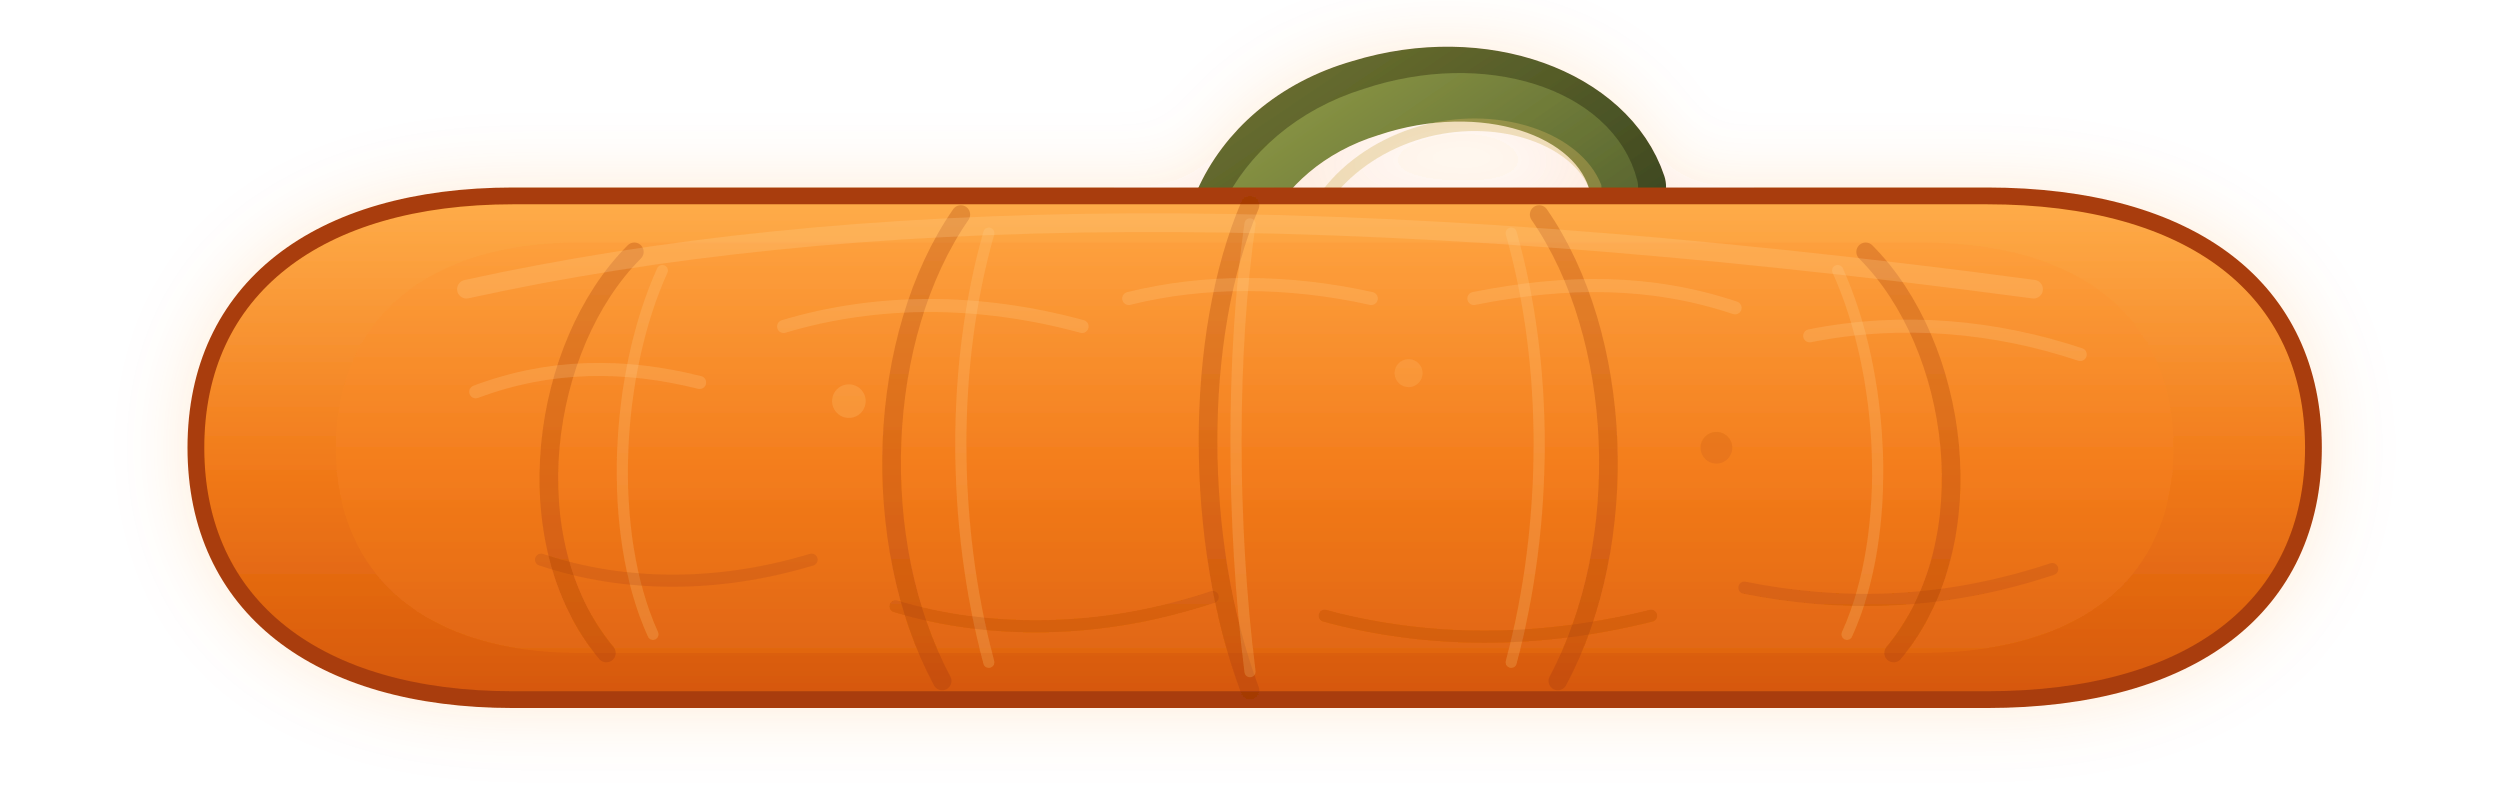
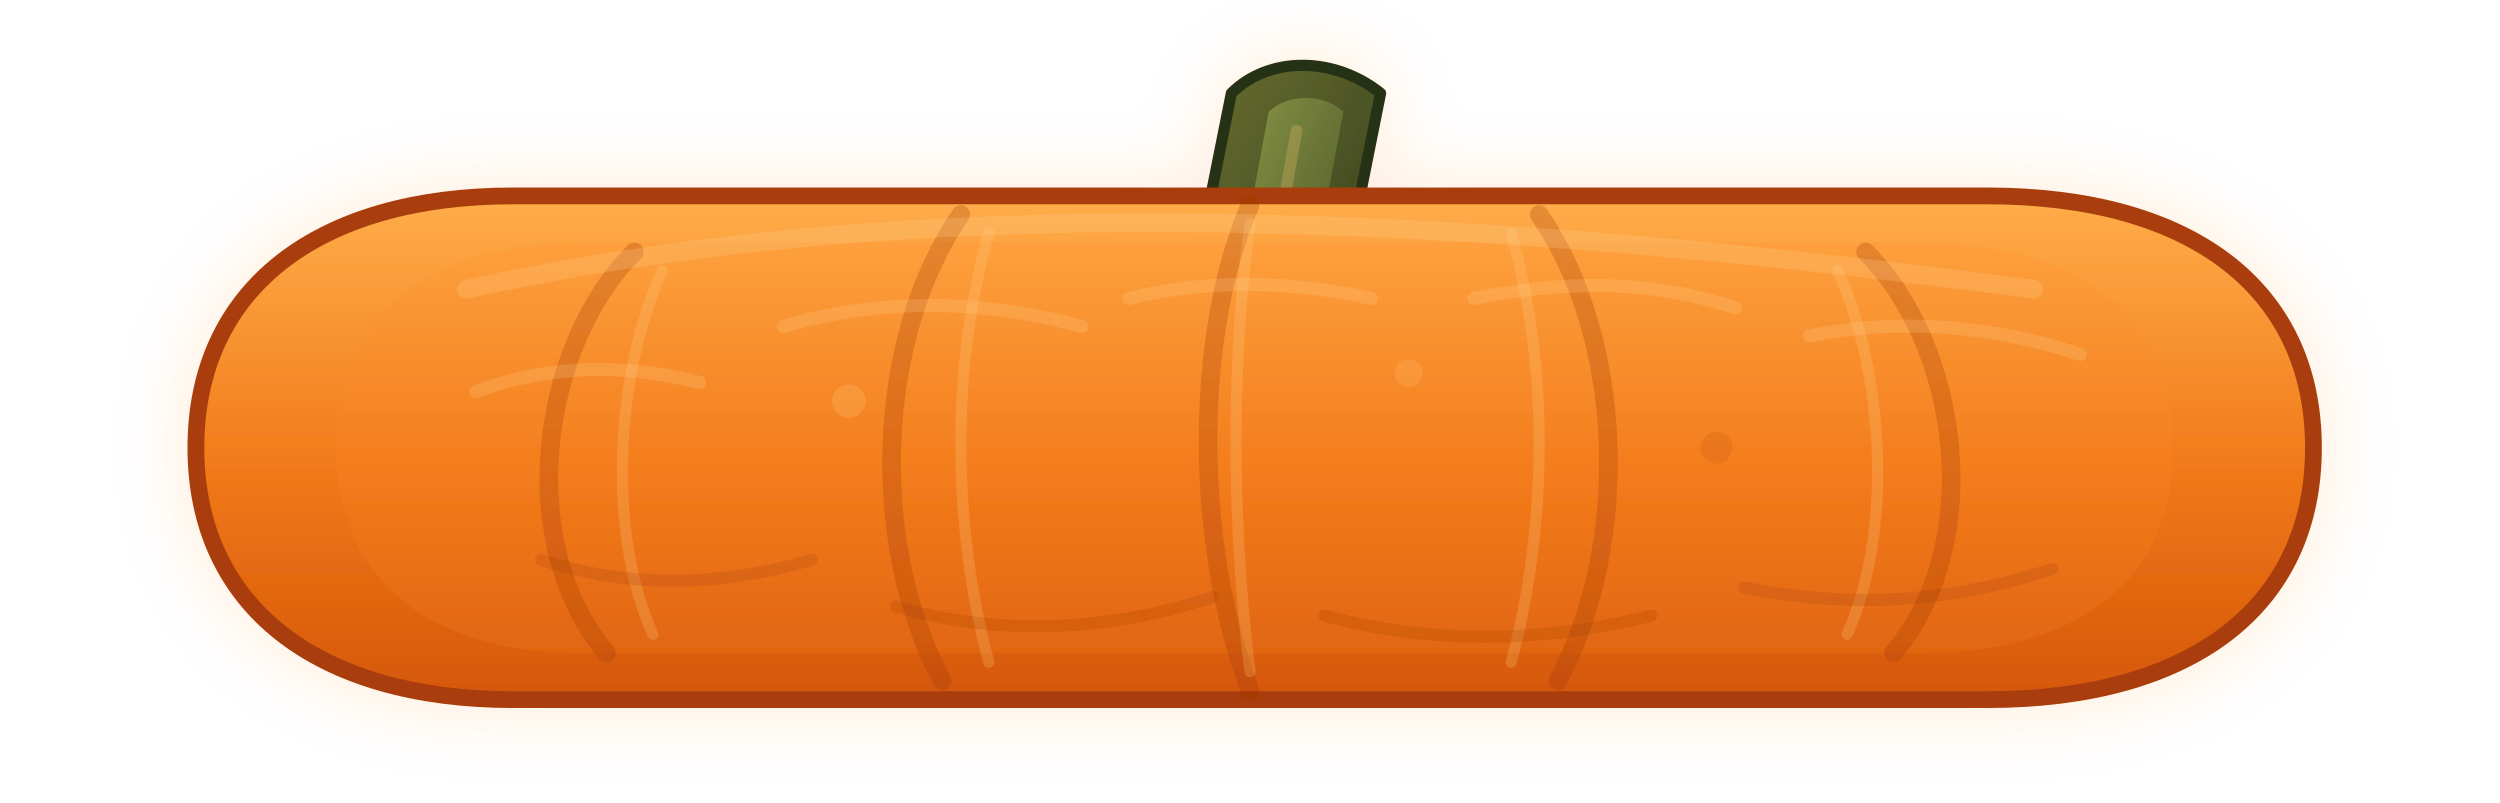
<svg xmlns="http://www.w3.org/2000/svg" viewBox="0 -14 268 86" role="img" aria-label="Pumpkin pill">
  <defs>
    <linearGradient id="pumpkin-fill" x1="0" x2="0" y1="0" y2="1">
      <stop offset="0" stop-color="#ffad4a" />
      <stop offset="0.56" stop-color="#f07818" />
      <stop offset="1" stop-color="#d55709" />
    </linearGradient>
    <linearGradient id="stem-fill" x1="0" x2="1" y1="0" y2="1">
      <stop offset="0" stop-color="#8f9a47" />
      <stop offset="1" stop-color="#455226" />
    </linearGradient>
    <linearGradient id="stem-shadow" x1="0" x2="1" y1="0" y2="1">
      <stop offset="0" stop-color="#6d7130" />
      <stop offset="1" stop-color="#2f3b1c" />
    </linearGradient>
    <filter id="soft-ui-shadow" x="-8%" y="-42%" width="116%" height="176%">
      <feDropShadow dx="0" dy="7" stdDeviation="7" flood-color="#120703" flood-opacity="0.28" />
      <feDropShadow dx="0" dy="0" stdDeviation="4" flood-color="#f87d22" flood-opacity="0.16" />
    </filter>
  </defs>
  <g filter="url(#soft-ui-shadow)">
-     <path d="M133 25c-7-11-1-25 13-29 13-4 26 1 29 10" fill="none" stroke="url(#stem-shadow)" stroke-width="7.2" stroke-linecap="round" />
-     <path d="M134 25c-6-10 0-23 13-27 12-4 24 0 26 8" fill="none" stroke="url(#stem-fill)" stroke-width="5.2" stroke-linecap="round" />
-     <path d="M140 17c-2-8 5-15 13-17 8-2 16 1 18 6" fill="none" stroke="#d5b45f" stroke-width="1.35" stroke-linecap="round" opacity="0.36" />
+     <path d="M126 26l6-30c4-4 11-4 16 0l-6 30z" fill="url(#stem-shadow)" stroke="#253016" stroke-width="1.2" stroke-linejoin="round" />
+     <path d="M131 25l5-27c2-2 6-2 8 0l-5 27z" fill="url(#stem-fill)" opacity="0.96" />
+     <path d="M139 0l-4 22" fill="none" stroke="#d5b45f" stroke-width="1.25" stroke-linecap="round" opacity="0.34" />
    <path d="M21 34c0-17 13-27 34-27h158c22 0 35 10 35 27s-13 27-35 27H55c-21 0-34-10-34-27z" fill="url(#pumpkin-fill)" stroke="#a93e07" stroke-width="1.8" />
    <path d="M36 34c0-14 10-22 26-22h144c17 0 27 8 27 22s-10 22-27 22H62c-16 0-26-8-26-22z" fill="#ff8d27" opacity="0.18" />
    <path d="M68 13c-10 10-13 31-3 43M103 9c-9 13-10 35-2 50M134 8c-6 14-6 36 0 52M165 9c9 13 10 35 2 50M200 13c10 10 13 31 3 43" fill="none" stroke="#9b3304" stroke-width="2" stroke-linecap="round" opacity="0.26" />
    <path d="M71 15c-5 11-6 28-1 39M106 11c-4 14-4 31 0 46M134 10c-2 14-2 32 0 48M162 11c4 14 4 31 0 46M197 15c5 11 6 28 1 39" fill="none" stroke="#ffd18b" stroke-width="1.2" stroke-linecap="round" opacity="0.22" />
    <path d="M51 28c8-3 16-3 24-1M84 21c10-3 21-3 32 0M121 18c8-2 17-2 26 0M158 18c10-2 19-2 28 1M194 22c10-2 20-1 29 2" fill="none" stroke="#ffd79b" stroke-width="1.4" stroke-linecap="round" opacity="0.2" />
    <path d="M58 46c9 3 19 3 29 0M96 51c10 3 22 3 34-1M142 52c11 3 23 3 35 0M187 49c10 2 21 2 33-2" fill="none" stroke="#8c2d04" stroke-width="1.3" stroke-linecap="round" opacity="0.16" />
    <circle cx="91" cy="29" r="1.8" fill="#ffc16f" opacity="0.26" />
    <circle cx="151" cy="26" r="1.5" fill="#ffc16f" opacity="0.22" />
    <circle cx="184" cy="34" r="1.7" fill="#a33a06" opacity="0.14" />
    <path d="M50 17c41-9 93-10 168 0" fill="none" stroke="#ffd59a" stroke-width="2" stroke-linecap="round" opacity="0.22" />
  </g>
</svg>
